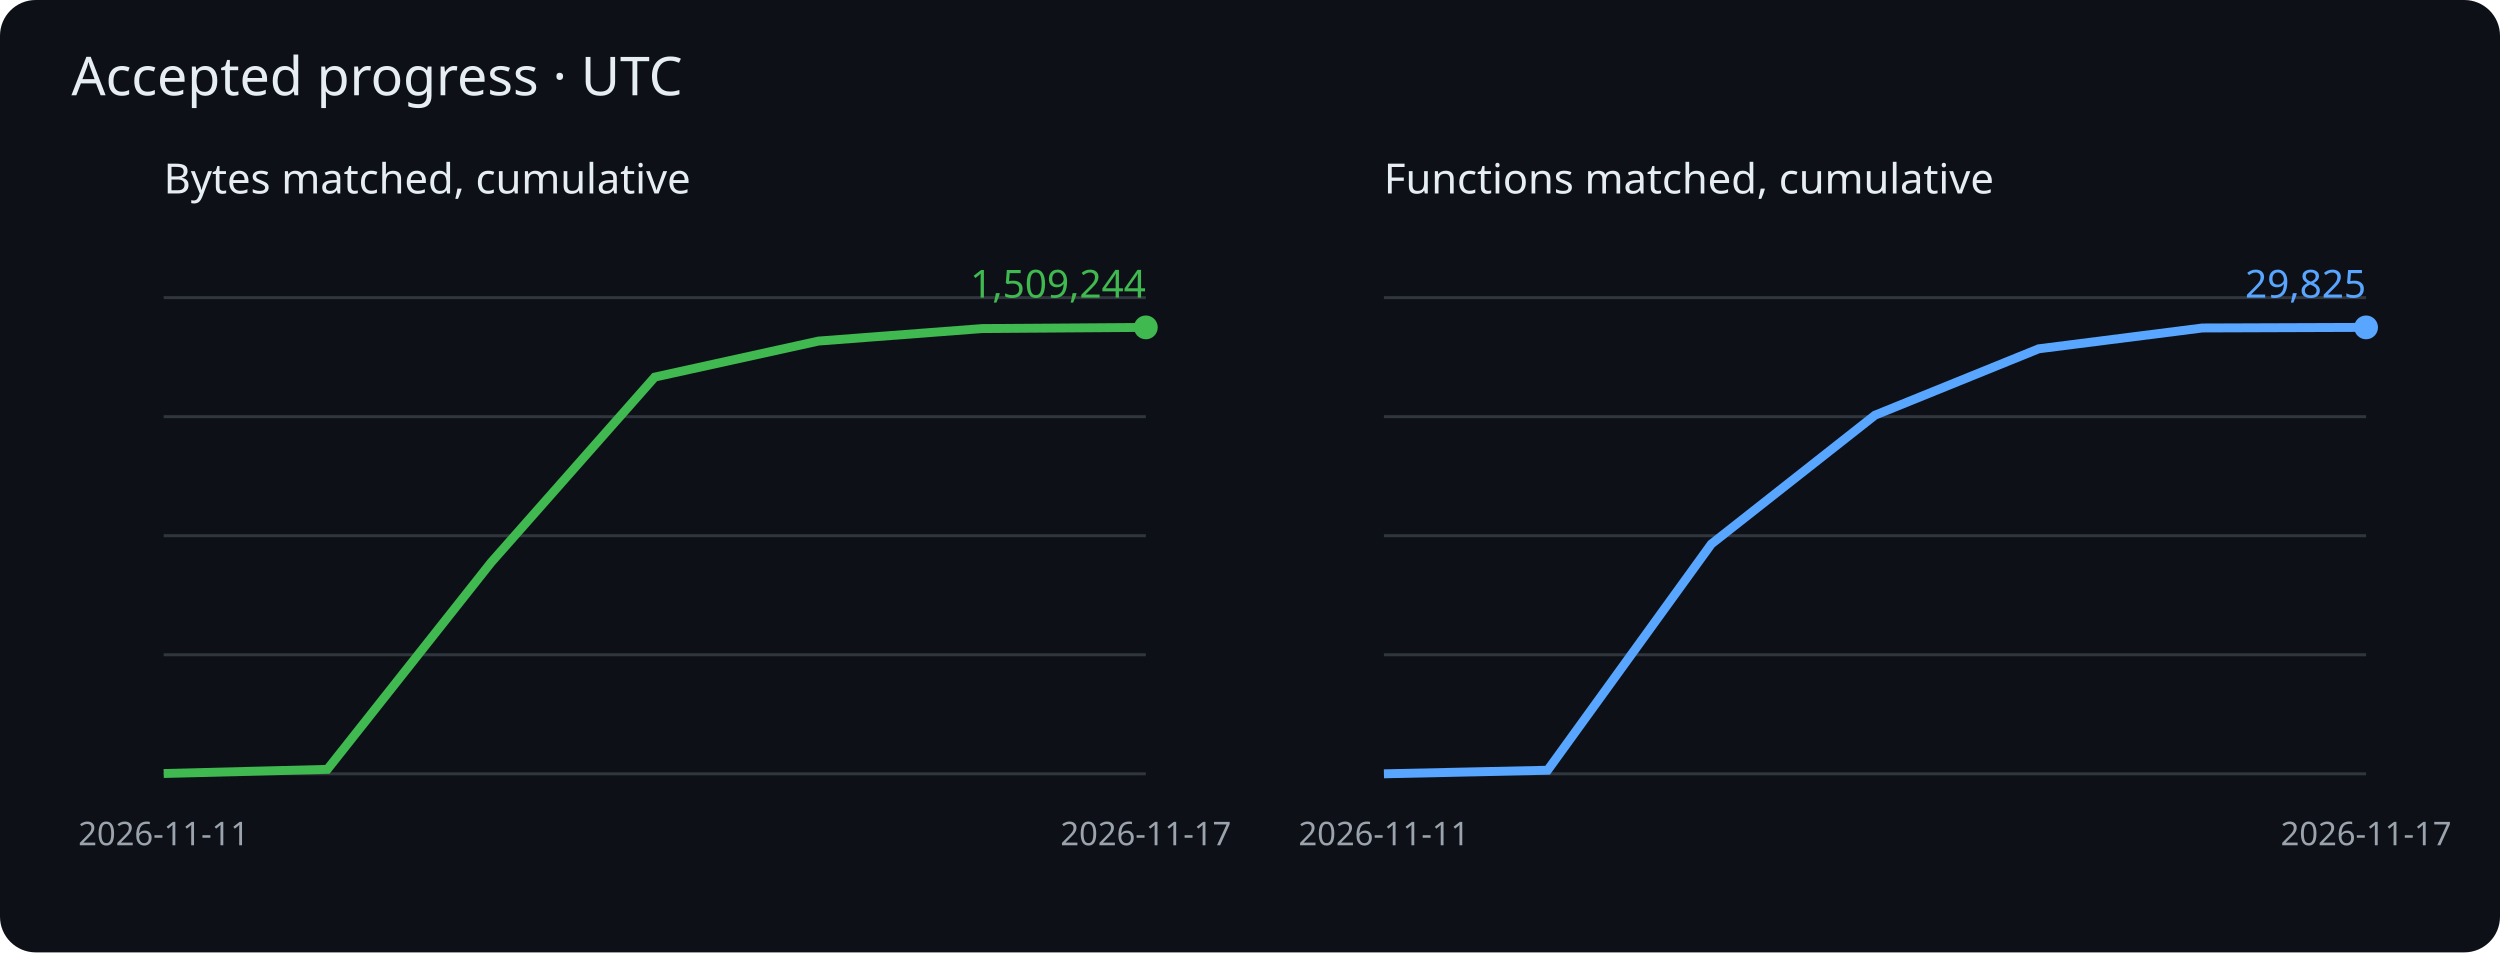
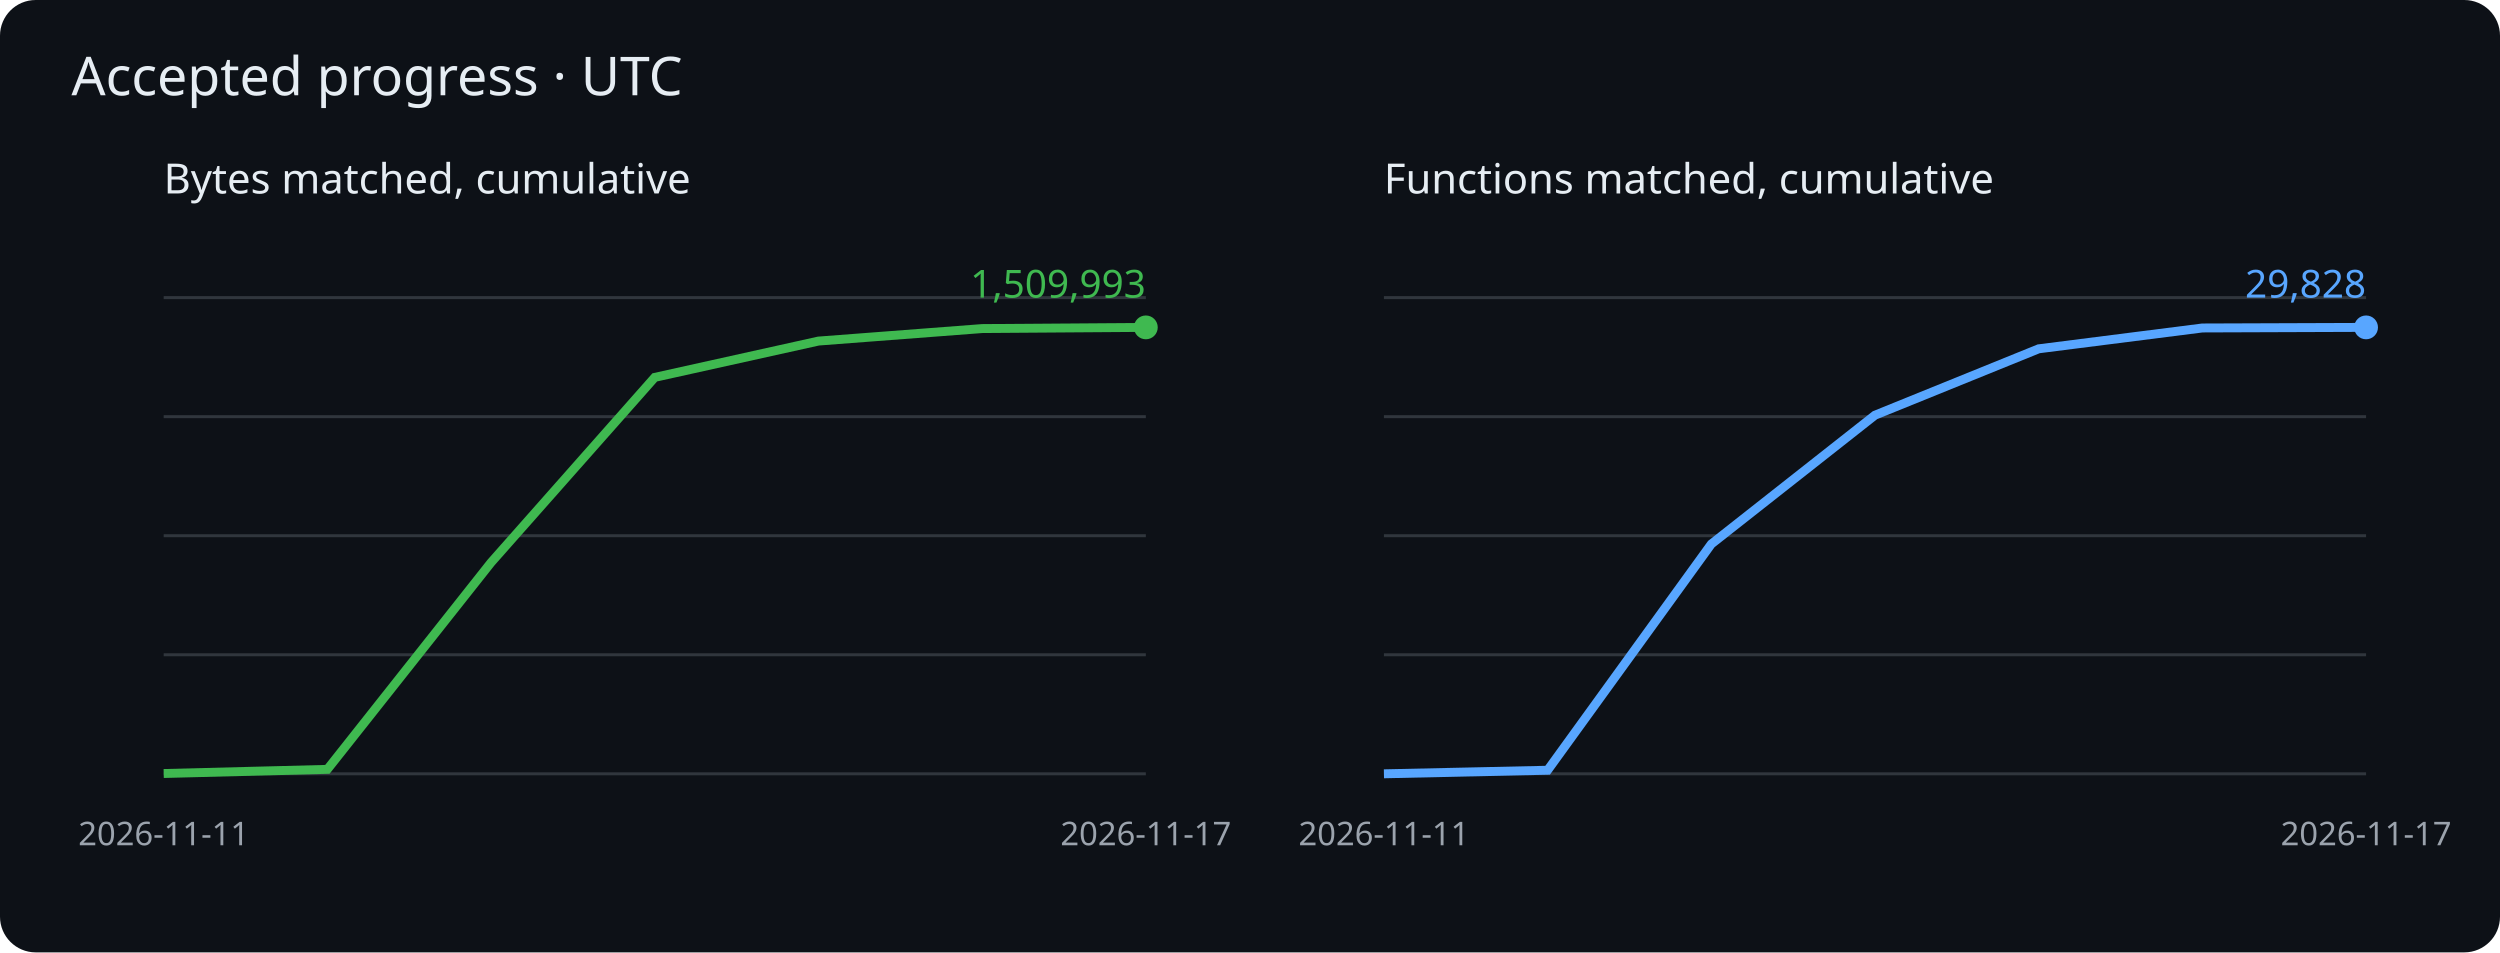
<svg xmlns="http://www.w3.org/2000/svg" viewBox="0 0 840 320" role="img" aria-label="Cumulative matched bytes and functions">
  <rect width="840" height="320" rx="12" fill="#0d1117" />
  <g font-family="sans-serif">
    <text x="24" y="32" fill="#e6edf3" font-size="18">Accepted progress · UTC</text>
    <text x="55" y="65" fill="#e6edf3" font-size="14">Bytes matched, cumulative</text>
    <path d="M55 260h330" stroke="#30363d" />
    <path d="M55 220h330" stroke="#30363d" />
    <path d="M55 180h330" stroke="#30363d" />
    <path d="M55 140h330" stroke="#30363d" />
    <path d="M55 100h330" stroke="#30363d" />
-     <polyline points="55.0,259.9 110.0,258.5 165.0,189.0 220.0,126.7 275.0,114.6 330.0,110.4 385.0,110.0" fill="none" stroke="#3fb950" stroke-width="3" />
+     <polyline points="55.0,259.9 110.0,258.5 165.0,189.0 220.0,126.8 275.0,114.6 330.0,110.4 385.0,110.0" fill="none" stroke="#3fb950" stroke-width="3" />
    <circle cx="385.0" cy="110.0" r="4" fill="#3fb950" />
-     <text x="385.0" y="100.0" text-anchor="end" fill="#3fb950" font-size="13">1,509,244</text>
+     <text x="385.0" y="100.0" text-anchor="end" fill="#3fb950" font-size="13">1,509,993</text>
    <text x="55.0" y="284" fill="#9ba3ad" font-size="11" text-anchor="middle">2026-11-11</text>
    <text x="385.0" y="284" fill="#9ba3ad" font-size="11" text-anchor="middle">2026-11-17</text>
    <text x="465" y="65" fill="#e6edf3" font-size="14">Functions matched, cumulative</text>
    <path d="M465 260h330" stroke="#30363d" />
    <path d="M465 220h330" stroke="#30363d" />
    <path d="M465 180h330" stroke="#30363d" />
    <path d="M465 140h330" stroke="#30363d" />
    <path d="M465 100h330" stroke="#30363d" />
    <polyline points="465.0,260.0 520.0,258.8 575.0,182.8 630.0,139.5 685.0,117.2 740.0,110.2 795.0,110.0" fill="none" stroke="#58a6ff" stroke-width="3" />
    <circle cx="795.0" cy="110.0" r="4" fill="#58a6ff" />
-     <text x="795.0" y="100.0" text-anchor="end" fill="#58a6ff" font-size="13">29,825</text>
+     <text x="795.0" y="100.0" text-anchor="end" fill="#58a6ff" font-size="13">29,828</text>
    <text x="465.0" y="284" fill="#9ba3ad" font-size="11" text-anchor="middle">2026-11-11</text>
    <text x="795.0" y="284" fill="#9ba3ad" font-size="11" text-anchor="middle">2026-11-17</text>
  </g>
</svg>
